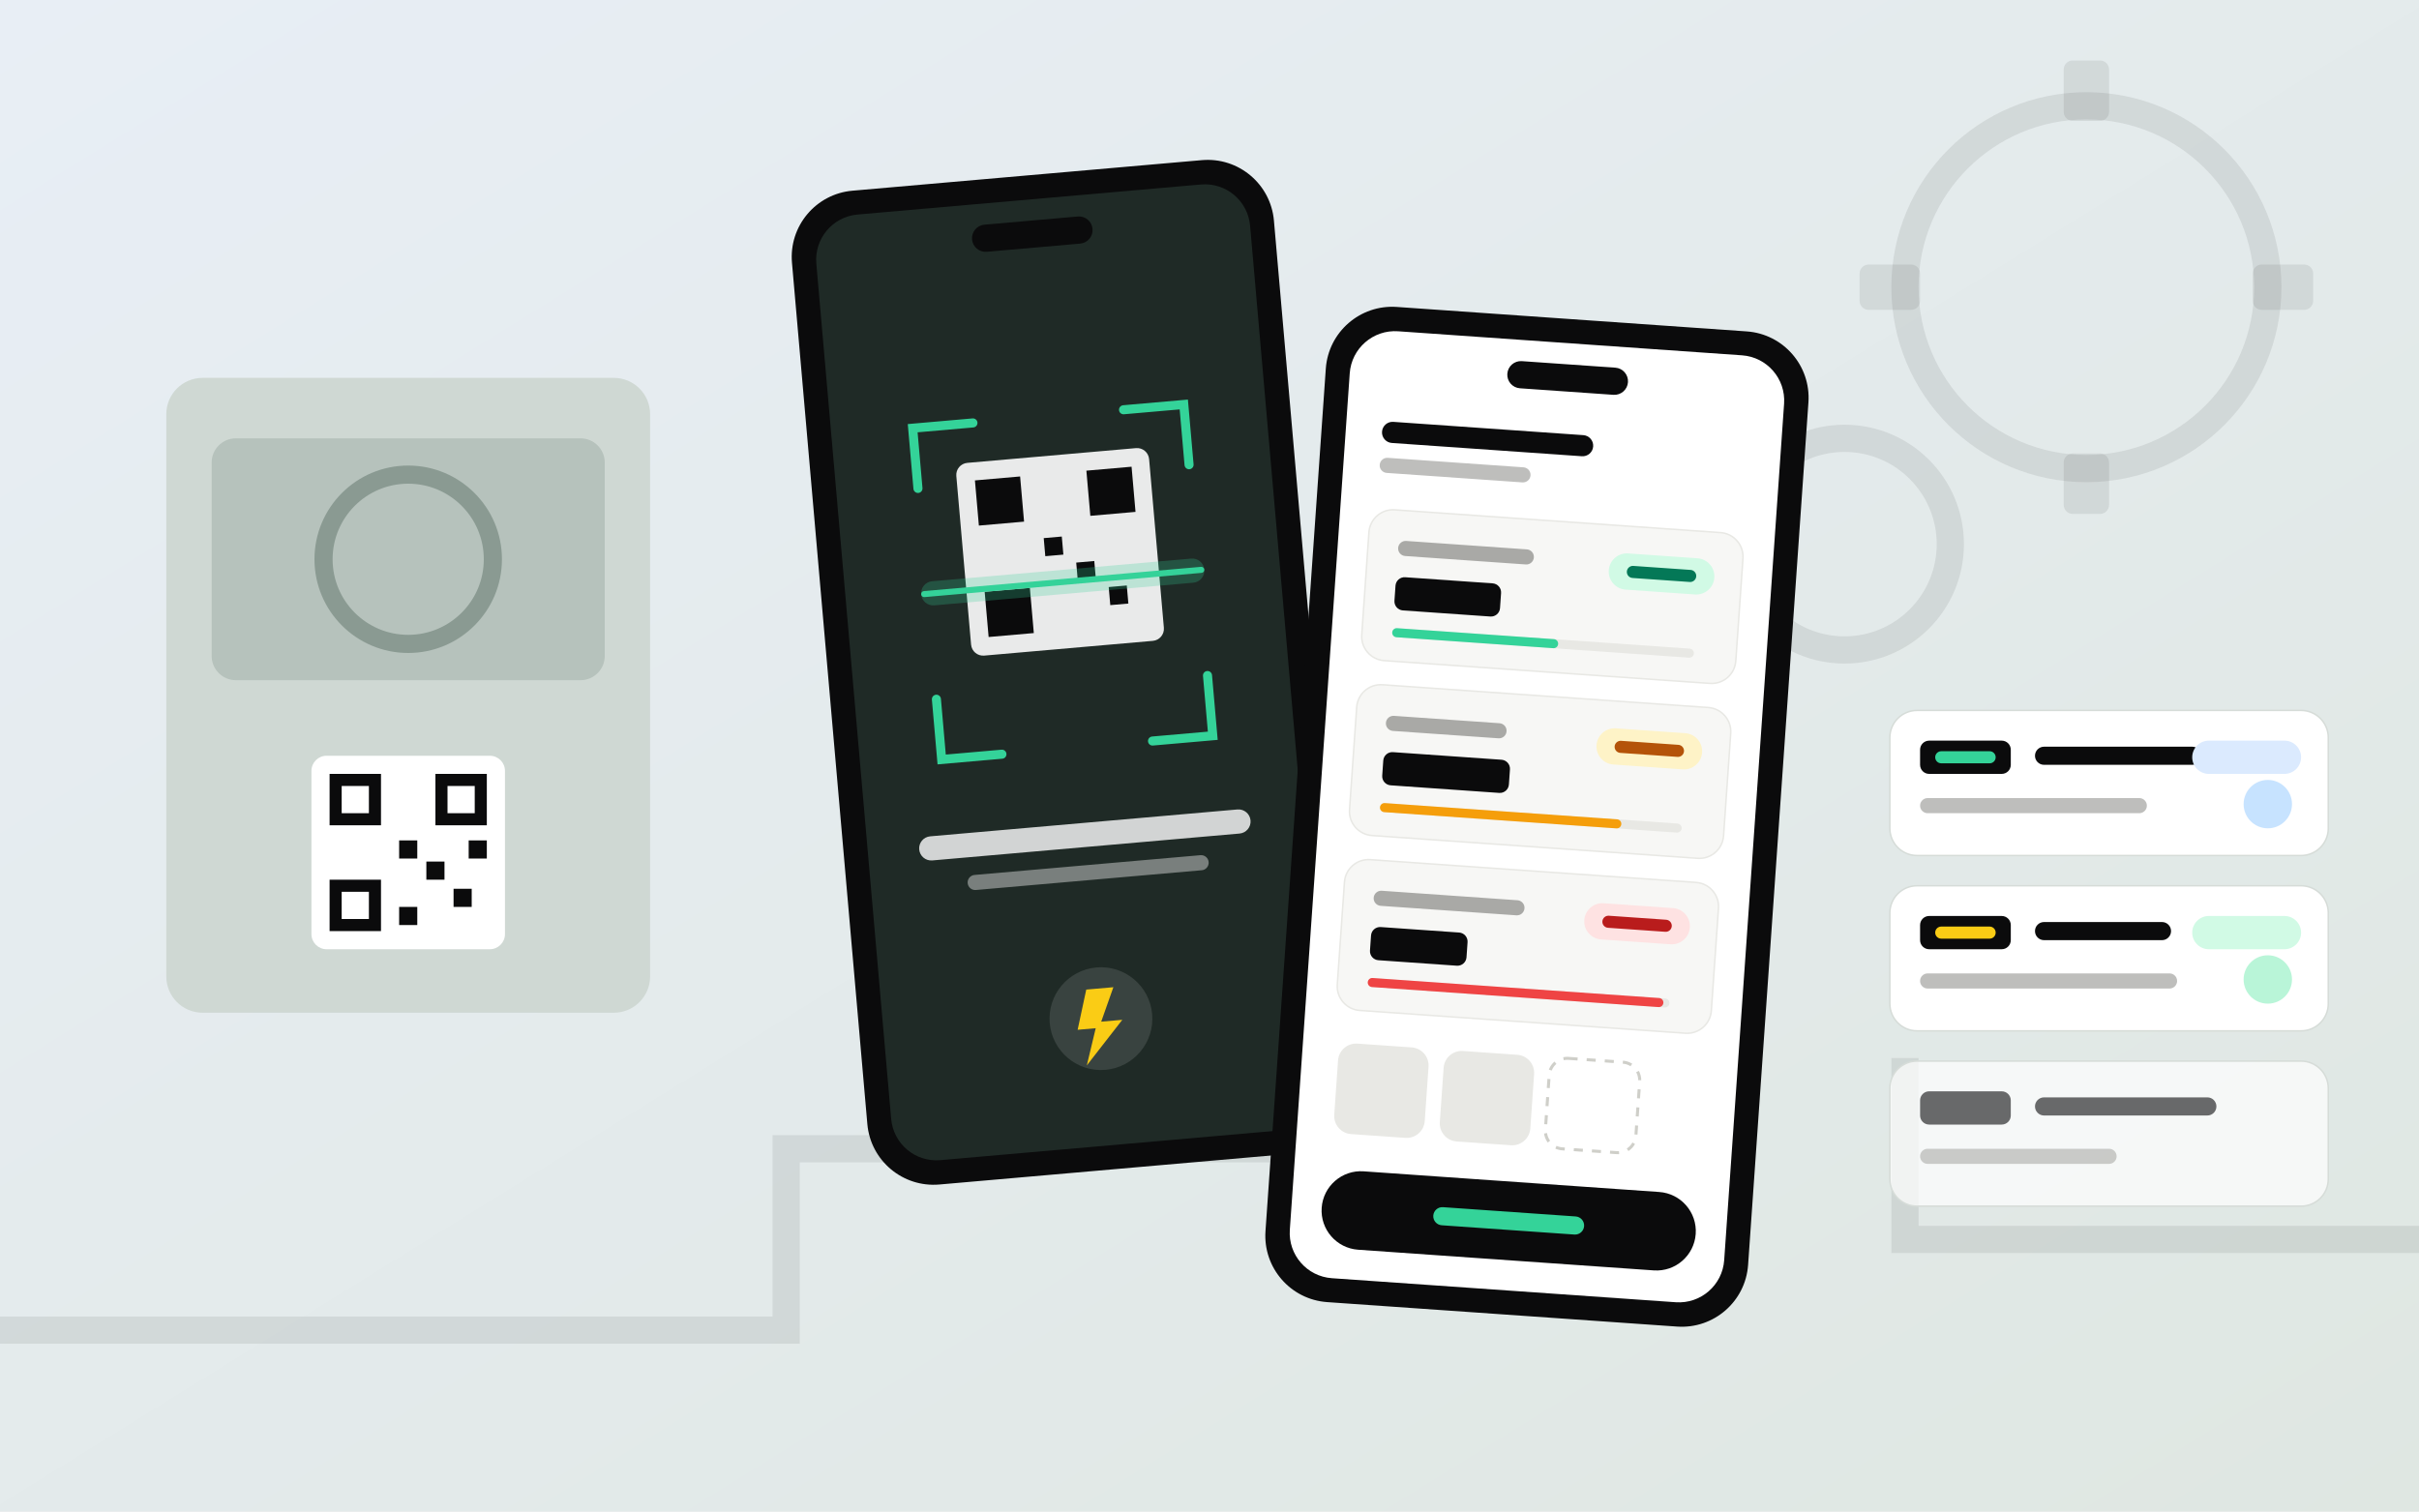
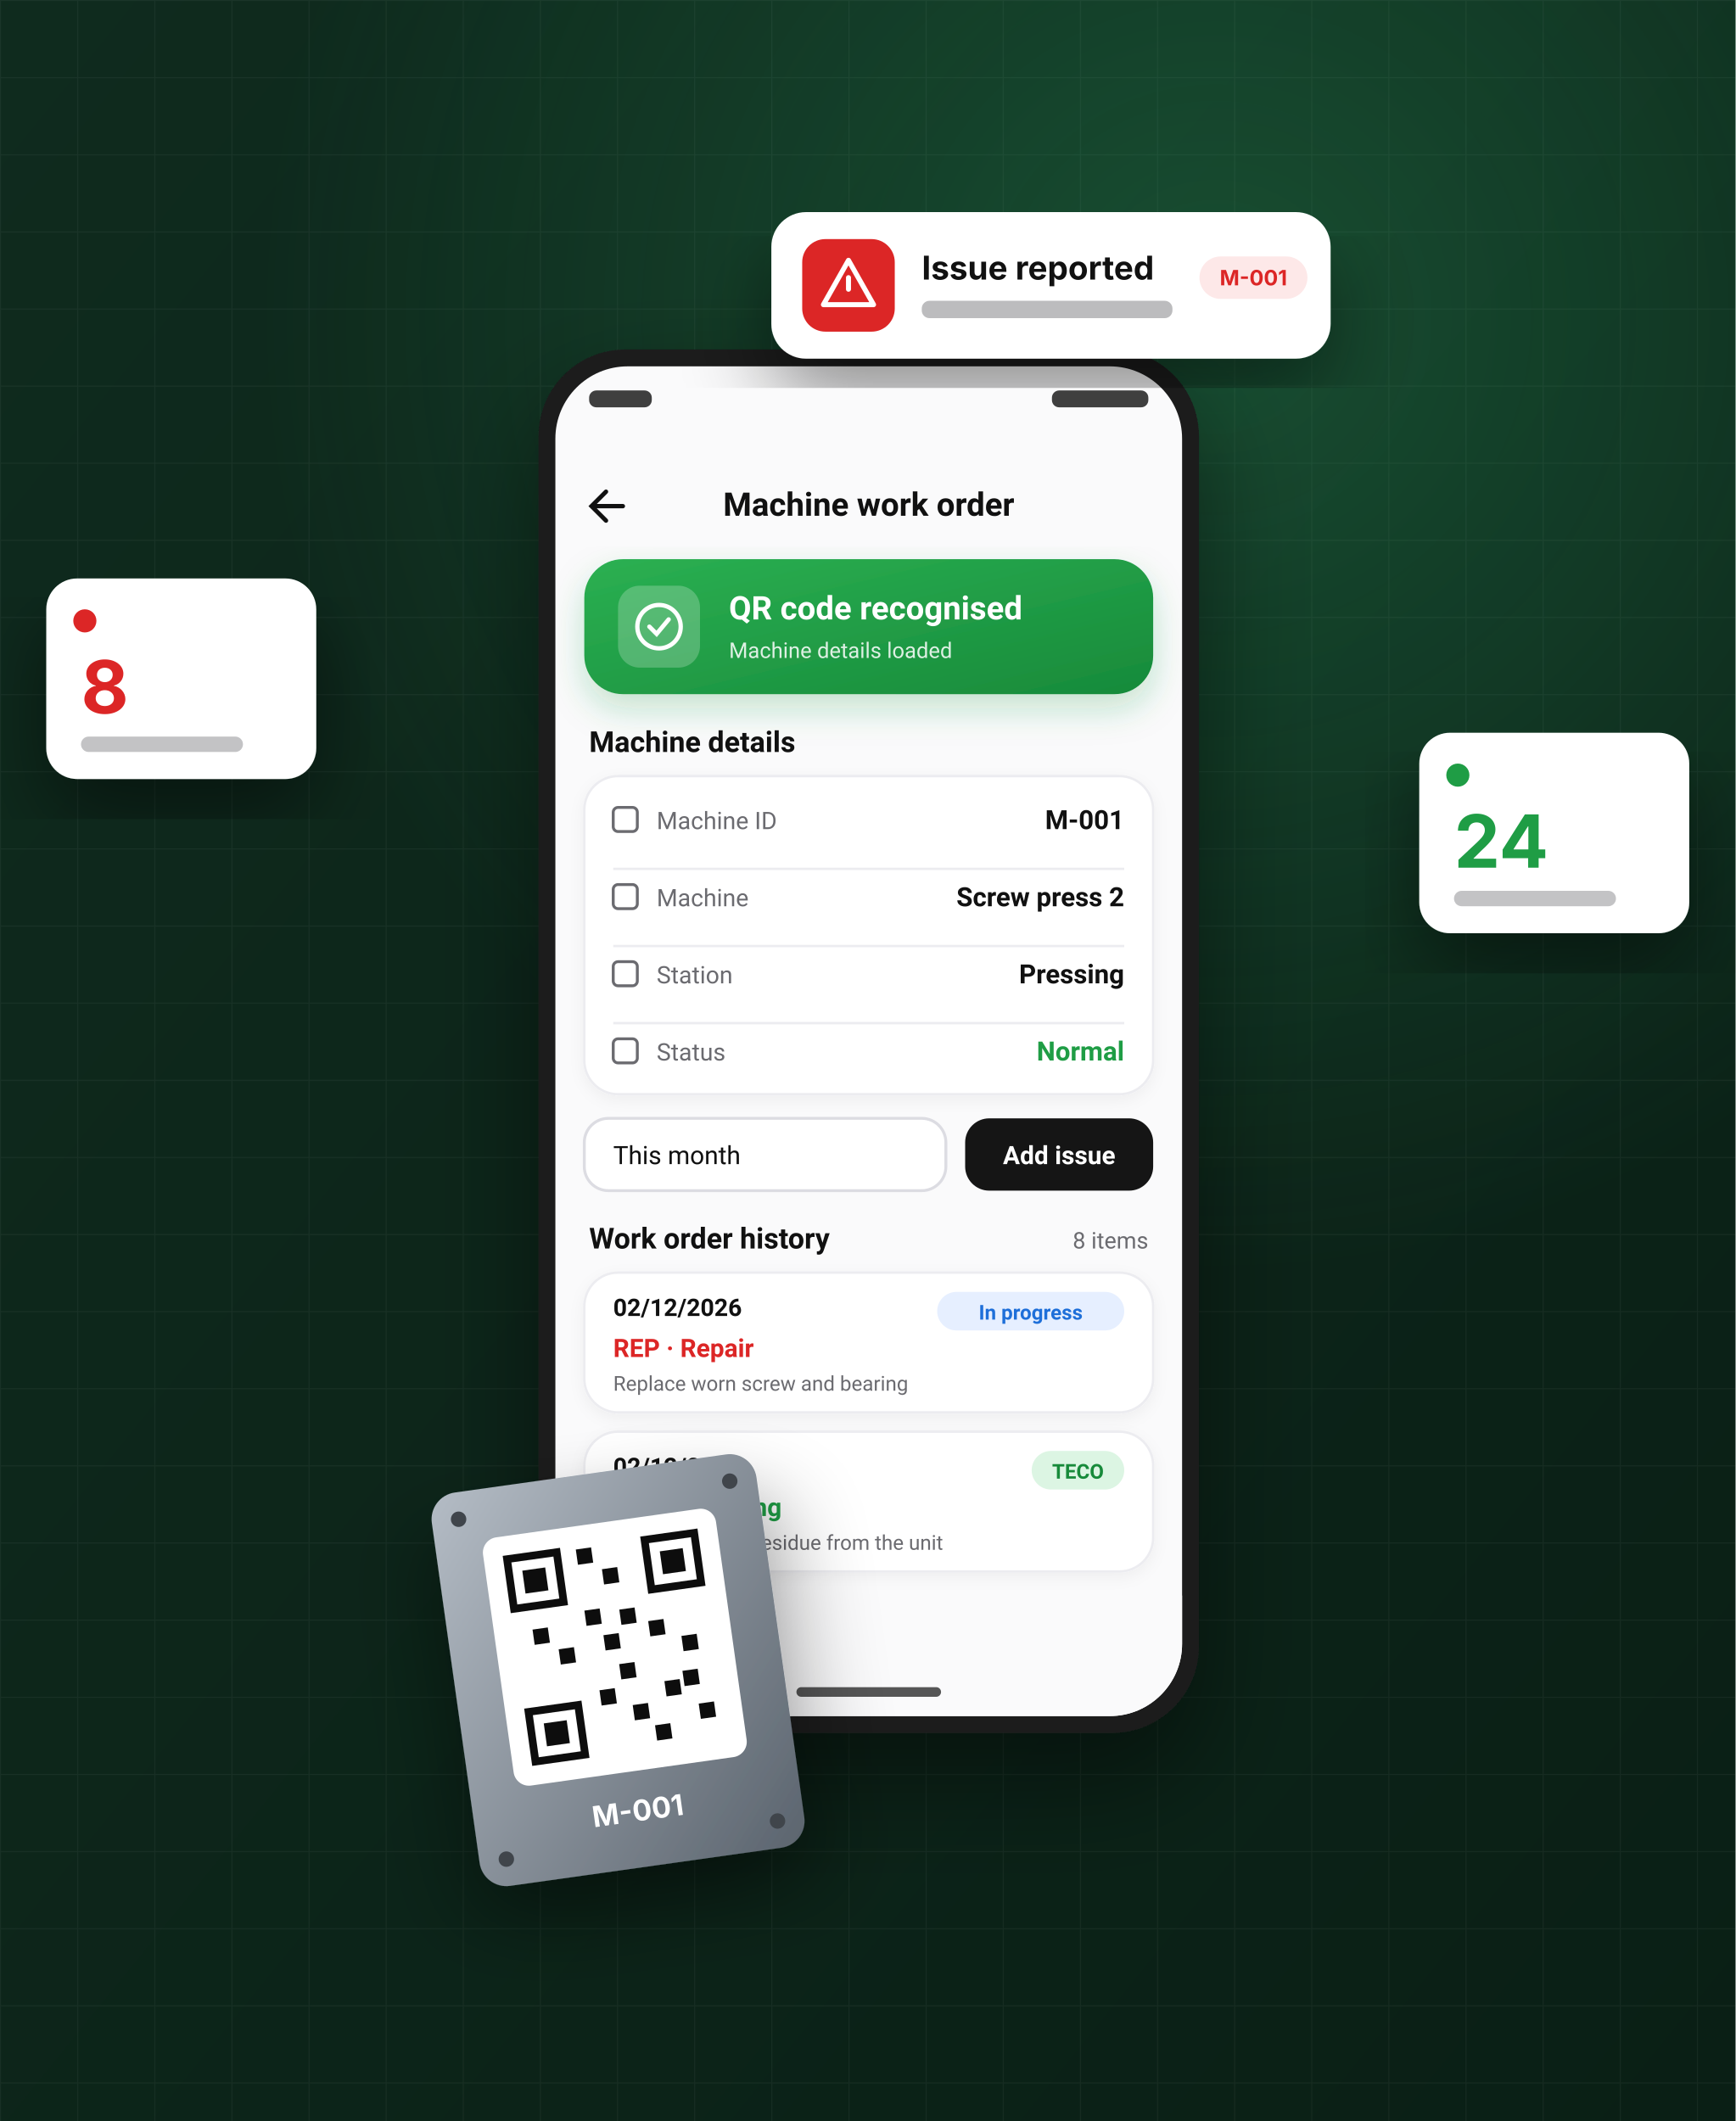
- <svg xmlns="http://www.w3.org/2000/svg" viewBox="0 0 1600 1000" role="img" aria-labelledby="t">
+ <svg xmlns="http://www.w3.org/2000/svg" viewBox="0 0 900 1100" role="img" aria-labelledby="t">
  <defs>
-     <linearGradient id="bg" x1="0" y1="0" x2="1" y2="1">
-       <stop offset="0" stop-color="#e8eef5" />
-       <stop offset="1" stop-color="#dfe7e2" />
+     <linearGradient id="bgG" x1="0" y1="0" x2="1" y2="1">
+       <stop offset="0" stop-color="#0f2b1e" />
+       <stop offset="1" stop-color="#0a1f15" />
+     </linearGradient>
+     <radialGradient id="glowG">
+       <stop offset="0" stop-color="#3ddc84" stop-opacity=".22" />
+       <stop offset="1" stop-color="#3ddc84" stop-opacity="0" />
+     </radialGradient>
+     <pattern id="grid" width="40" height="40" patternUnits="userSpaceOnUse">
+       <path d="M40 0H0V40" fill="none" stroke="#ffffff" stroke-opacity=".05" />
+     </pattern>
+     <filter id="sh" x="-20%" y="-10%" width="140%" height="130%">
+       <feDropShadow dx="0" dy="20" stdDeviation="22" flood-color="#000" flood-opacity=".45" />
+     </filter>
+     <filter id="soft" x="-10%" y="-10%" width="120%" height="140%">
+       <feDropShadow dx="0" dy="2" stdDeviation="3" flood-color="#0b0b0c" flood-opacity=".05" />
+     </filter>
+     <filter id="glow" x="-10%" y="-20%" width="120%" height="160%">
+       <feDropShadow dx="0" dy="6" stdDeviation="7" flood-color="#1f9d45" flood-opacity=".25" />
+     </filter>
+     <linearGradient id="gbar" x1="0" y1="0" x2="1" y2="1">
+       <stop offset="0" stop-color="#2bb052" />
+       <stop offset="1" stop-color="#178a3a" />
+     </linearGradient>
+     <linearGradient id="metal" x1="0" y1="0" x2="1" y2="1">
+       <stop offset="0" stop-color="#b4bcc5" />
+       <stop offset="1" stop-color="#5b646e" />
    </linearGradient>
  </defs>
-   <rect width="1600" height="1000" fill="url(#bg)" />
-   <g fill="none" stroke="#0b0b0c" stroke-opacity=".08" stroke-width="18">
-     <circle cx="1380" cy="190" r="120" />
-     <circle cx="1220" cy="360" r="70" />
-     <path d="M0 880 H520 V760 H900" />
-     <path d="M1600 820 H1260 V700" />
+   <rect width="900" height="1100" fill="url(#bgG)" />
+   <rect width="900" height="1100" fill="url(#grid)" />
+   <ellipse cx="630" cy="165" rx="495" ry="495" fill="url(#glowG)" />
+   <g filter="url(#sh)">
+     <rect x="24" y="300" width="140" height="104" rx="16" fill="#fff" />
  </g>
-   <g fill="#0b0b0c" fill-opacity=".08">
-     <rect x="1365" y="40" width="30" height="40" rx="6" />
-     <rect x="1365" y="300" width="30" height="40" rx="6" />
-     <rect x="1230" y="175" width="40" height="30" rx="6" />
-     <rect x="1490" y="175" width="40" height="30" rx="6" />
+   <circle cx="44" cy="322" r="6" fill="#dc2626" />
+   <text x="42" y="370" font-family="Inter, Roboto, Arial, sans-serif" font-size="38" fill="#dc2626" font-weight="700">8</text>
+   <rect x="42" y="382" width="84" height="8" rx="4" fill="#6b6b70" fill-opacity=".4" />
+   <g filter="url(#sh)">
+     <rect x="736" y="380" width="140" height="104" rx="16" fill="#fff" />
  </g>
-   <g transform="translate(110 250)">
-     <rect width="320" height="420" rx="24" fill="#cfd8d3" />
-     <rect x="30" y="40" width="260" height="160" rx="16" fill="#b6c2bc" />
-     <circle cx="160" cy="120" r="56" fill="none" stroke="#8a9a92" stroke-width="12" />
-     <rect x="96" y="250" width="128" height="128" rx="10" fill="#ffffff" />
-     <g fill="#0b0b0c">
-       <rect x="108" y="262" width="34" height="34" />
-       <rect x="178" y="262" width="34" height="34" />
-       <rect x="108" y="332" width="34" height="34" />
-       <rect x="154" y="306" width="12" height="12" />
-       <rect x="172" y="320" width="12" height="12" />
-       <rect x="190" y="338" width="12" height="12" />
-       <rect x="154" y="350" width="12" height="12" />
-       <rect x="200" y="306" width="12" height="12" />
+   <circle cx="756" cy="402" r="6" fill="#1f9d45" />
+   <text x="754" y="450" font-family="Inter, Roboto, Arial, sans-serif" font-size="38" fill="#1f9d45" font-weight="700">24</text>
+   <rect x="754" y="462" width="84" height="8" rx="4" fill="#6b6b70" fill-opacity=".4" />
+   <g transform="translate(288 190) rotate(0) scale(1.25)">
+     <g filter="url(#sh)">
+       <rect x="-7" y="-7" width="274" height="574" rx="36" fill="#1c1c1e" />
    </g>
-     <g fill="#ffffff">
-       <rect x="116" y="270" width="18" height="18" />
-       <rect x="186" y="270" width="18" height="18" />
-       <rect x="116" y="340" width="18" height="18" />
+     <clipPath id="p2">
+       <rect width="260" height="560" rx="30" />
+     </clipPath>
+     <g clip-path="url(#p2)">
+       <rect x="0" y="0" width="260" height="560" rx="0" fill="#fafafb" />
+       <rect x="14" y="10" width="26" height="7" rx="3" fill="#111" fill-opacity=".8" />
+       <rect x="206" y="10" width="40" height="7" rx="3" fill="#111" fill-opacity=".8" />
+       <path d="M28 58h-12M21 52l-6 6 6 6" fill="none" stroke="#111" stroke-width="1.8" stroke-linecap="round" />
+       <text x="130" y="62" font-family="Roboto, Inter, Arial, sans-serif" font-size="13.5" fill="#111" font-weight="600" text-anchor="middle">Machine work order</text>
+       <rect x="12" y="80" width="236" height="56" rx="16" fill="url(#gbar)" filter="url(#glow)" />
+       <rect x="26" y="91" width="34" height="34" rx="9" fill="#fff" fill-opacity=".22" />
+       <circle cx="43" cy="108" r="9" fill="none" stroke="#fff" stroke-width="1.8" />
+       <path d="M39 108 l3 3 5 -6" fill="none" stroke="#fff" stroke-width="1.8" stroke-linecap="round" />
+       <text x="72" y="105" font-family="Roboto, Inter, Arial, sans-serif" font-size="13.5" fill="#fff" font-weight="600">QR code recognised</text>
+       <text x="72" y="121" font-family="Roboto, Inter, Arial, sans-serif" font-size="9" fill="#fff" fill-opacity=".85">Machine details loaded</text>
+       <text x="14" y="160" font-family="Roboto, Inter, Arial, sans-serif" font-size="12" fill="#111" font-weight="600">Machine details</text>
+       <rect x="12" y="170" width="236" height="132" rx="14" fill="#fff" stroke="#ececf0" filter="url(#soft)" />
+       <rect x="24" y="183" width="10" height="10" rx="2" fill="none" stroke="#6b6b70" stroke-width="1.2" />
+       <text x="42" y="192" font-family="Roboto, Inter, Arial, sans-serif" font-size="10" fill="#6b6b70">Machine ID</text>
+       <text x="236" y="192" font-family="Roboto, Inter, Arial, sans-serif" font-size="11" fill="#111" font-weight="600" text-anchor="end">M-001</text>
+       <rect x="24" y="208" width="212" height="1" fill="#ececf0" />
+       <rect x="24" y="215" width="10" height="10" rx="2" fill="none" stroke="#6b6b70" stroke-width="1.2" />
+       <text x="42" y="224" font-family="Roboto, Inter, Arial, sans-serif" font-size="10" fill="#6b6b70">Machine</text>
+       <text x="236" y="224" font-family="Roboto, Inter, Arial, sans-serif" font-size="11" fill="#111" font-weight="600" text-anchor="end">Screw press 2</text>
+       <rect x="24" y="240" width="212" height="1" fill="#ececf0" />
+       <rect x="24" y="247" width="10" height="10" rx="2" fill="none" stroke="#6b6b70" stroke-width="1.2" />
+       <text x="42" y="256" font-family="Roboto, Inter, Arial, sans-serif" font-size="10" fill="#6b6b70">Station</text>
+       <text x="236" y="256" font-family="Roboto, Inter, Arial, sans-serif" font-size="11" fill="#111" font-weight="600" text-anchor="end">Pressing</text>
+       <rect x="24" y="272" width="212" height="1" fill="#ececf0" />
+       <rect x="24" y="279" width="10" height="10" rx="2" fill="none" stroke="#6b6b70" stroke-width="1.2" />
+       <text x="42" y="288" font-family="Roboto, Inter, Arial, sans-serif" font-size="10" fill="#6b6b70">Status</text>
+       <text x="236" y="288" font-family="Roboto, Inter, Arial, sans-serif" font-size="11" fill="#1f9d45" font-weight="600" text-anchor="end">Normal</text>
+       <rect x="12" y="312" width="150" height="30" rx="10" fill="#fff" stroke="#dcdce2" stroke-width="1.2" />
+       <text x="24" y="331" font-family="Roboto, Inter, Arial, sans-serif" font-size="10.5" fill="#111">This month</text>
+       <rect x="170" y="312" width="78" height="30" rx="10" fill="#151515" />
+       <text x="209" y="331" font-family="Roboto, Inter, Arial, sans-serif" font-size="10.5" fill="#fff" font-weight="600" text-anchor="middle">Add issue</text>
+       <text x="14" y="366" font-family="Roboto, Inter, Arial, sans-serif" font-size="12" fill="#111" font-weight="600">Work order history</text>
+       <text x="246" y="366" font-family="Roboto, Inter, Arial, sans-serif" font-size="9.5" fill="#6b6b70" text-anchor="end">8 items</text>
+       <rect x="12" y="376" width="236" height="58" rx="14" fill="#fff" stroke="#ececf0" filter="url(#soft)" />
+       <text x="24" y="394" font-family="Roboto, Inter, Arial, sans-serif" font-size="10" fill="#111" font-weight="600">02/12/2026</text>
+       <rect x="158.4" y="384" width="77.6" height="16" rx="8" fill="#e6efff" />
+       <text x="197.2" y="395.5" font-family="Roboto, Inter, Arial, sans-serif" font-size="8.5" fill="#1e6fd9" font-weight="600" text-anchor="middle">In progress</text>
+       <text x="24" y="411" font-family="Roboto, Inter, Arial, sans-serif" font-size="10.5" fill="#dc2626" font-weight="600">REP · Repair</text>
+       <text x="24" y="425" font-family="Roboto, Inter, Arial, sans-serif" font-size="8.5" fill="#6b6b70">Replace worn screw and bearing</text>
+       <rect x="12" y="442" width="236" height="58" rx="14" fill="#fff" stroke="#ececf0" filter="url(#soft)" />
+       <text x="24" y="460" font-family="Roboto, Inter, Arial, sans-serif" font-size="10" fill="#111" font-weight="600">02/12/2026</text>
+       <rect x="197.6" y="450" width="38.4" height="16" rx="8" fill="#dcf5e3" />
+       <text x="216.8" y="461.5" font-family="Roboto, Inter, Arial, sans-serif" font-size="8.5" fill="#178a3a" font-weight="600" text-anchor="middle">TECO</text>
+       <text x="24" y="477" font-family="Roboto, Inter, Arial, sans-serif" font-size="10.5" fill="#1f9d45" font-weight="600">CLN · Cleaning</text>
+       <text x="24" y="491" font-family="Roboto, Inter, Arial, sans-serif" font-size="8.5" fill="#6b6b70">Clean dust and residue from the unit</text>
+       <rect x="0" y="510" width="260" height="50" rx="0" fill="#fafafb" />
+       <rect x="100" y="548" width="60" height="4" rx="2" fill="#111" fill-opacity=".7" />
    </g>
  </g>
-   <g transform="translate(520 130) rotate(-5)">
-     <rect width="320" height="660" rx="44" fill="#0b0b0c" />
-     <rect x="16" y="16" width="288" height="628" rx="30" fill="#1f2a26" />
-     <rect x="120" y="30" width="80" height="18" rx="9" fill="#0b0b0c" />
-     <g fill="none" stroke="#34d399" stroke-width="6" stroke-linecap="round">
-       <path d="M70 200 V160 H110" />
-       <path d="M210 160 H250 V200" />
-       <path d="M250 340 V380 H210" />
-       <path d="M110 380 H70 V340" />
+   <g filter="url(#sh)">
+     <rect x="400" y="110" width="290" height="76" rx="18" fill="#fff" />
+   </g>
+   <rect x="416" y="124" width="48" height="48" rx="12" fill="#dc2626" />
+   <path d="M440 135 l13 23 h-26z" fill="none" stroke="#fff" stroke-width="2.6" stroke-linejoin="round" />
+   <path d="M440 144v6" stroke="#fff" stroke-width="2.6" stroke-linecap="round" />
+   <text x="478" y="145" font-family="Inter, Roboto, Arial, sans-serif" font-size="17" fill="#111" font-weight="700">Issue reported</text>
+   <rect x="478" y="156" width="130" height="9" rx="4" fill="#6b6b70" fill-opacity=".45" />
+   <rect x="622" y="133" width="56" height="22" rx="11" fill="#fde8e8" />
+   <text x="650" y="148" font-family="Inter, Roboto, Arial, sans-serif" font-size="11" fill="#dc2626" font-weight="700" text-anchor="middle">M-001</text>
+   <g transform="translate(222 776) rotate(-8)" filter="url(#sh)">
+     <rect x="0" y="0" width="170" height="206" rx="14" fill="url(#metal)" />
+     <circle cx="14" cy="14" r="4" fill="#3f454c" />
+     <circle cx="156" cy="14" r="4" fill="#3f454c" />
+     <circle cx="14" cy="192" r="4" fill="#3f454c" />
+     <circle cx="156" cy="192" r="4" fill="#3f454c" />
+     <rect x="24" y="26" width="122" height="130" rx="8" fill="#fff" />
+     <rect x="34" y="36" width="30" height="30" fill="#111" />
+     <rect x="38" y="40" width="22" height="22" fill="#fff" />
+     <rect x="43" y="45" width="12" height="12" fill="#111" />
+     <rect x="106" y="36" width="30" height="30" fill="#111" />
+     <rect x="110" y="40" width="22" height="22" fill="#fff" />
+     <rect x="115" y="45" width="12" height="12" fill="#111" />
+     <rect x="34" y="116" width="30" height="30" fill="#111" />
+     <rect x="38" y="120" width="22" height="22" fill="#fff" />
+     <rect x="43" y="125" width="12" height="12" fill="#111" />
+     <g fill="#111">
+       <rect x="72" y="38" width="8" height="8" />
+       <rect x="84" y="50" width="8" height="8" />
+       <rect x="72" y="70" width="8" height="8" />
+       <rect x="90" y="72" width="8" height="8" />
+       <rect x="80" y="84" width="8" height="8" />
+       <rect x="104" y="80" width="8" height="8" />
+       <rect x="120" y="90" width="8" height="8" />
+       <rect x="74" y="112" width="8" height="8" />
+       <rect x="90" y="122" width="8" height="8" />
+       <rect x="108" y="112" width="8" height="8" />
+       <rect x="124" y="126" width="8" height="8" />
+       <rect x="100" y="134" width="8" height="8" />
+       <rect x="44" y="76" width="8" height="8" />
+       <rect x="56" y="88" width="8" height="8" />
+       <rect x="118" y="108" width="8" height="8" />
+       <rect x="86" y="100" width="8" height="8" />
    </g>
-     <rect x="96" y="186" width="128" height="128" rx="8" fill="#ffffff" fill-opacity=".9" />
-     <g fill="#0b0b0c">
-       <rect x="108" y="198" width="30" height="30" />
-       <rect x="182" y="198" width="30" height="30" />
-       <rect x="108" y="272" width="30" height="30" />
-       <rect x="150" y="240" width="12" height="12" />
-       <rect x="170" y="258" width="12" height="12" />
-       <rect x="190" y="276" width="12" height="12" />
-     </g>
-     <rect x="66" y="268" width="188" height="4" rx="2" fill="#34d399" />
-     <rect x="66" y="262" width="188" height="16" rx="8" fill="#34d399" fill-opacity=".25" />
-     <rect x="50" y="430" width="220" height="16" rx="8" fill="#ffffff" fill-opacity=".8" />
-     <rect x="80" y="458" width="160" height="10" rx="5" fill="#ffffff" fill-opacity=".4" />
-     <circle cx="160" cy="560" r="34" fill="#ffffff" fill-opacity=".12" />
-     <path d="M152 540 L170 540 L160 562 L174 562 L148 590 L156 566 L144 566 Z" fill="#facc15" />
-   </g>
-   <g transform="translate(880 200) rotate(4)">
-     <rect width="320" height="660" rx="44" fill="#0b0b0c" />
-     <rect x="16" y="16" width="288" height="628" rx="30" fill="#ffffff" />
-     <rect x="120" y="30" width="80" height="18" rx="9" fill="#0b0b0c" />
-     <rect x="40" y="76" width="140" height="14" rx="7" fill="#0b0b0c" />
-     <rect x="40" y="100" width="100" height="10" rx="5" fill="#5d5d58" fill-opacity=".4" />
-     <g>
-       <rect x="36" y="134" width="248" height="100" rx="16" fill="#f7f7f5" stroke="#e8e8e4" />
-       <rect x="56" y="154" width="90" height="10" rx="5" fill="#5d5d58" fill-opacity=".5" />
-       <rect x="56" y="178" width="70" height="22" rx="6" fill="#0b0b0c" />
-       <rect x="196" y="152" width="70" height="24" rx="12" fill="#d1fae5" />
-       <rect x="208" y="160" width="46" height="8" rx="4" fill="#047857" />
-       <rect x="56" y="212" width="200" height="6" rx="3" fill="#e8e8e4" />
-       <rect x="56" y="212" width="110" height="6" rx="3" fill="#34d399" />
-     </g>
-     <g transform="translate(0 116)">
-       <rect x="36" y="134" width="248" height="100" rx="16" fill="#f7f7f5" stroke="#e8e8e4" />
-       <rect x="56" y="154" width="80" height="10" rx="5" fill="#5d5d58" fill-opacity=".5" />
-       <rect x="56" y="178" width="84" height="22" rx="6" fill="#0b0b0c" />
-       <rect x="196" y="152" width="70" height="24" rx="12" fill="#fef3c7" />
-       <rect x="208" y="160" width="46" height="8" rx="4" fill="#b45309" />
-       <rect x="56" y="212" width="200" height="6" rx="3" fill="#e8e8e4" />
-       <rect x="56" y="212" width="160" height="6" rx="3" fill="#f59e0b" />
-     </g>
-     <g transform="translate(0 232)">
-       <rect x="36" y="134" width="248" height="100" rx="16" fill="#f7f7f5" stroke="#e8e8e4" />
-       <rect x="56" y="154" width="100" height="10" rx="5" fill="#5d5d58" fill-opacity=".5" />
-       <rect x="56" y="178" width="64" height="22" rx="6" fill="#0b0b0c" />
-       <rect x="196" y="152" width="70" height="24" rx="12" fill="#fee2e2" />
-       <rect x="208" y="160" width="46" height="8" rx="4" fill="#b91c1c" />
-       <rect x="56" y="212" width="200" height="6" rx="3" fill="#e8e8e4" />
-       <rect x="56" y="212" width="196" height="6" rx="3" fill="#ef4444" />
-     </g>
-     <g fill="#e8e8e4">
-       <rect x="40" y="488" width="60" height="60" rx="12" />
-       <rect x="110" y="488" width="60" height="60" rx="12" />
-       <rect x="180" y="488" width="60" height="60" rx="12" fill="none" stroke="#cfcfc9" stroke-width="2" stroke-dasharray="6 6" />
-     </g>
-     <rect x="36" y="572" width="248" height="52" rx="26" fill="#0b0b0c" />
-     <rect x="110" y="592" width="100" height="12" rx="6" fill="#34d399" />
-   </g>
-   <g transform="translate(1250 470)">
-     <rect width="290" height="96" rx="18" fill="#ffffff" stroke="#d6dcd8" />
-     <rect x="20" y="20" width="60" height="22" rx="6" fill="#0b0b0c" />
-     <rect x="30" y="27" width="40" height="8" rx="4" fill="#34d399" />
-     <rect x="96" y="24" width="110" height="12" rx="6" fill="#0b0b0c" />
-     <rect x="20" y="58" width="150" height="10" rx="5" fill="#5d5d58" fill-opacity=".4" />
-     <circle cx="250" cy="62" r="16" fill="#c7e3ff" />
-     <rect x="200" y="20" width="72" height="22" rx="11" fill="#dbeafe" />
-   </g>
-   <g transform="translate(1250 586)">
-     <rect width="290" height="96" rx="18" fill="#ffffff" stroke="#d6dcd8" />
-     <rect x="20" y="20" width="60" height="22" rx="6" fill="#0b0b0c" />
-     <rect x="30" y="27" width="40" height="8" rx="4" fill="#facc15" />
-     <rect x="96" y="24" width="90" height="12" rx="6" fill="#0b0b0c" />
-     <rect x="20" y="58" width="170" height="10" rx="5" fill="#5d5d58" fill-opacity=".4" />
-     <circle cx="250" cy="62" r="16" fill="#b9f5d8" />
-     <rect x="200" y="20" width="72" height="22" rx="11" fill="#d1fae5" />
-   </g>
-   <g transform="translate(1250 702)">
-     <rect width="290" height="96" rx="18" fill="#ffffff" stroke="#d6dcd8" fill-opacity=".7" />
-     <rect x="20" y="20" width="60" height="22" rx="6" fill="#0b0b0c" fill-opacity=".6" />
-     <rect x="96" y="24" width="120" height="12" rx="6" fill="#0b0b0c" fill-opacity=".6" />
-     <rect x="20" y="58" width="130" height="10" rx="5" fill="#5d5d58" fill-opacity=".3" />
+     <text x="85" y="182" font-family="Inter, Roboto, Arial, sans-serif" font-size="15" fill="#fff" text-anchor="middle" font-weight="700">M-001</text>
  </g>
</svg>
